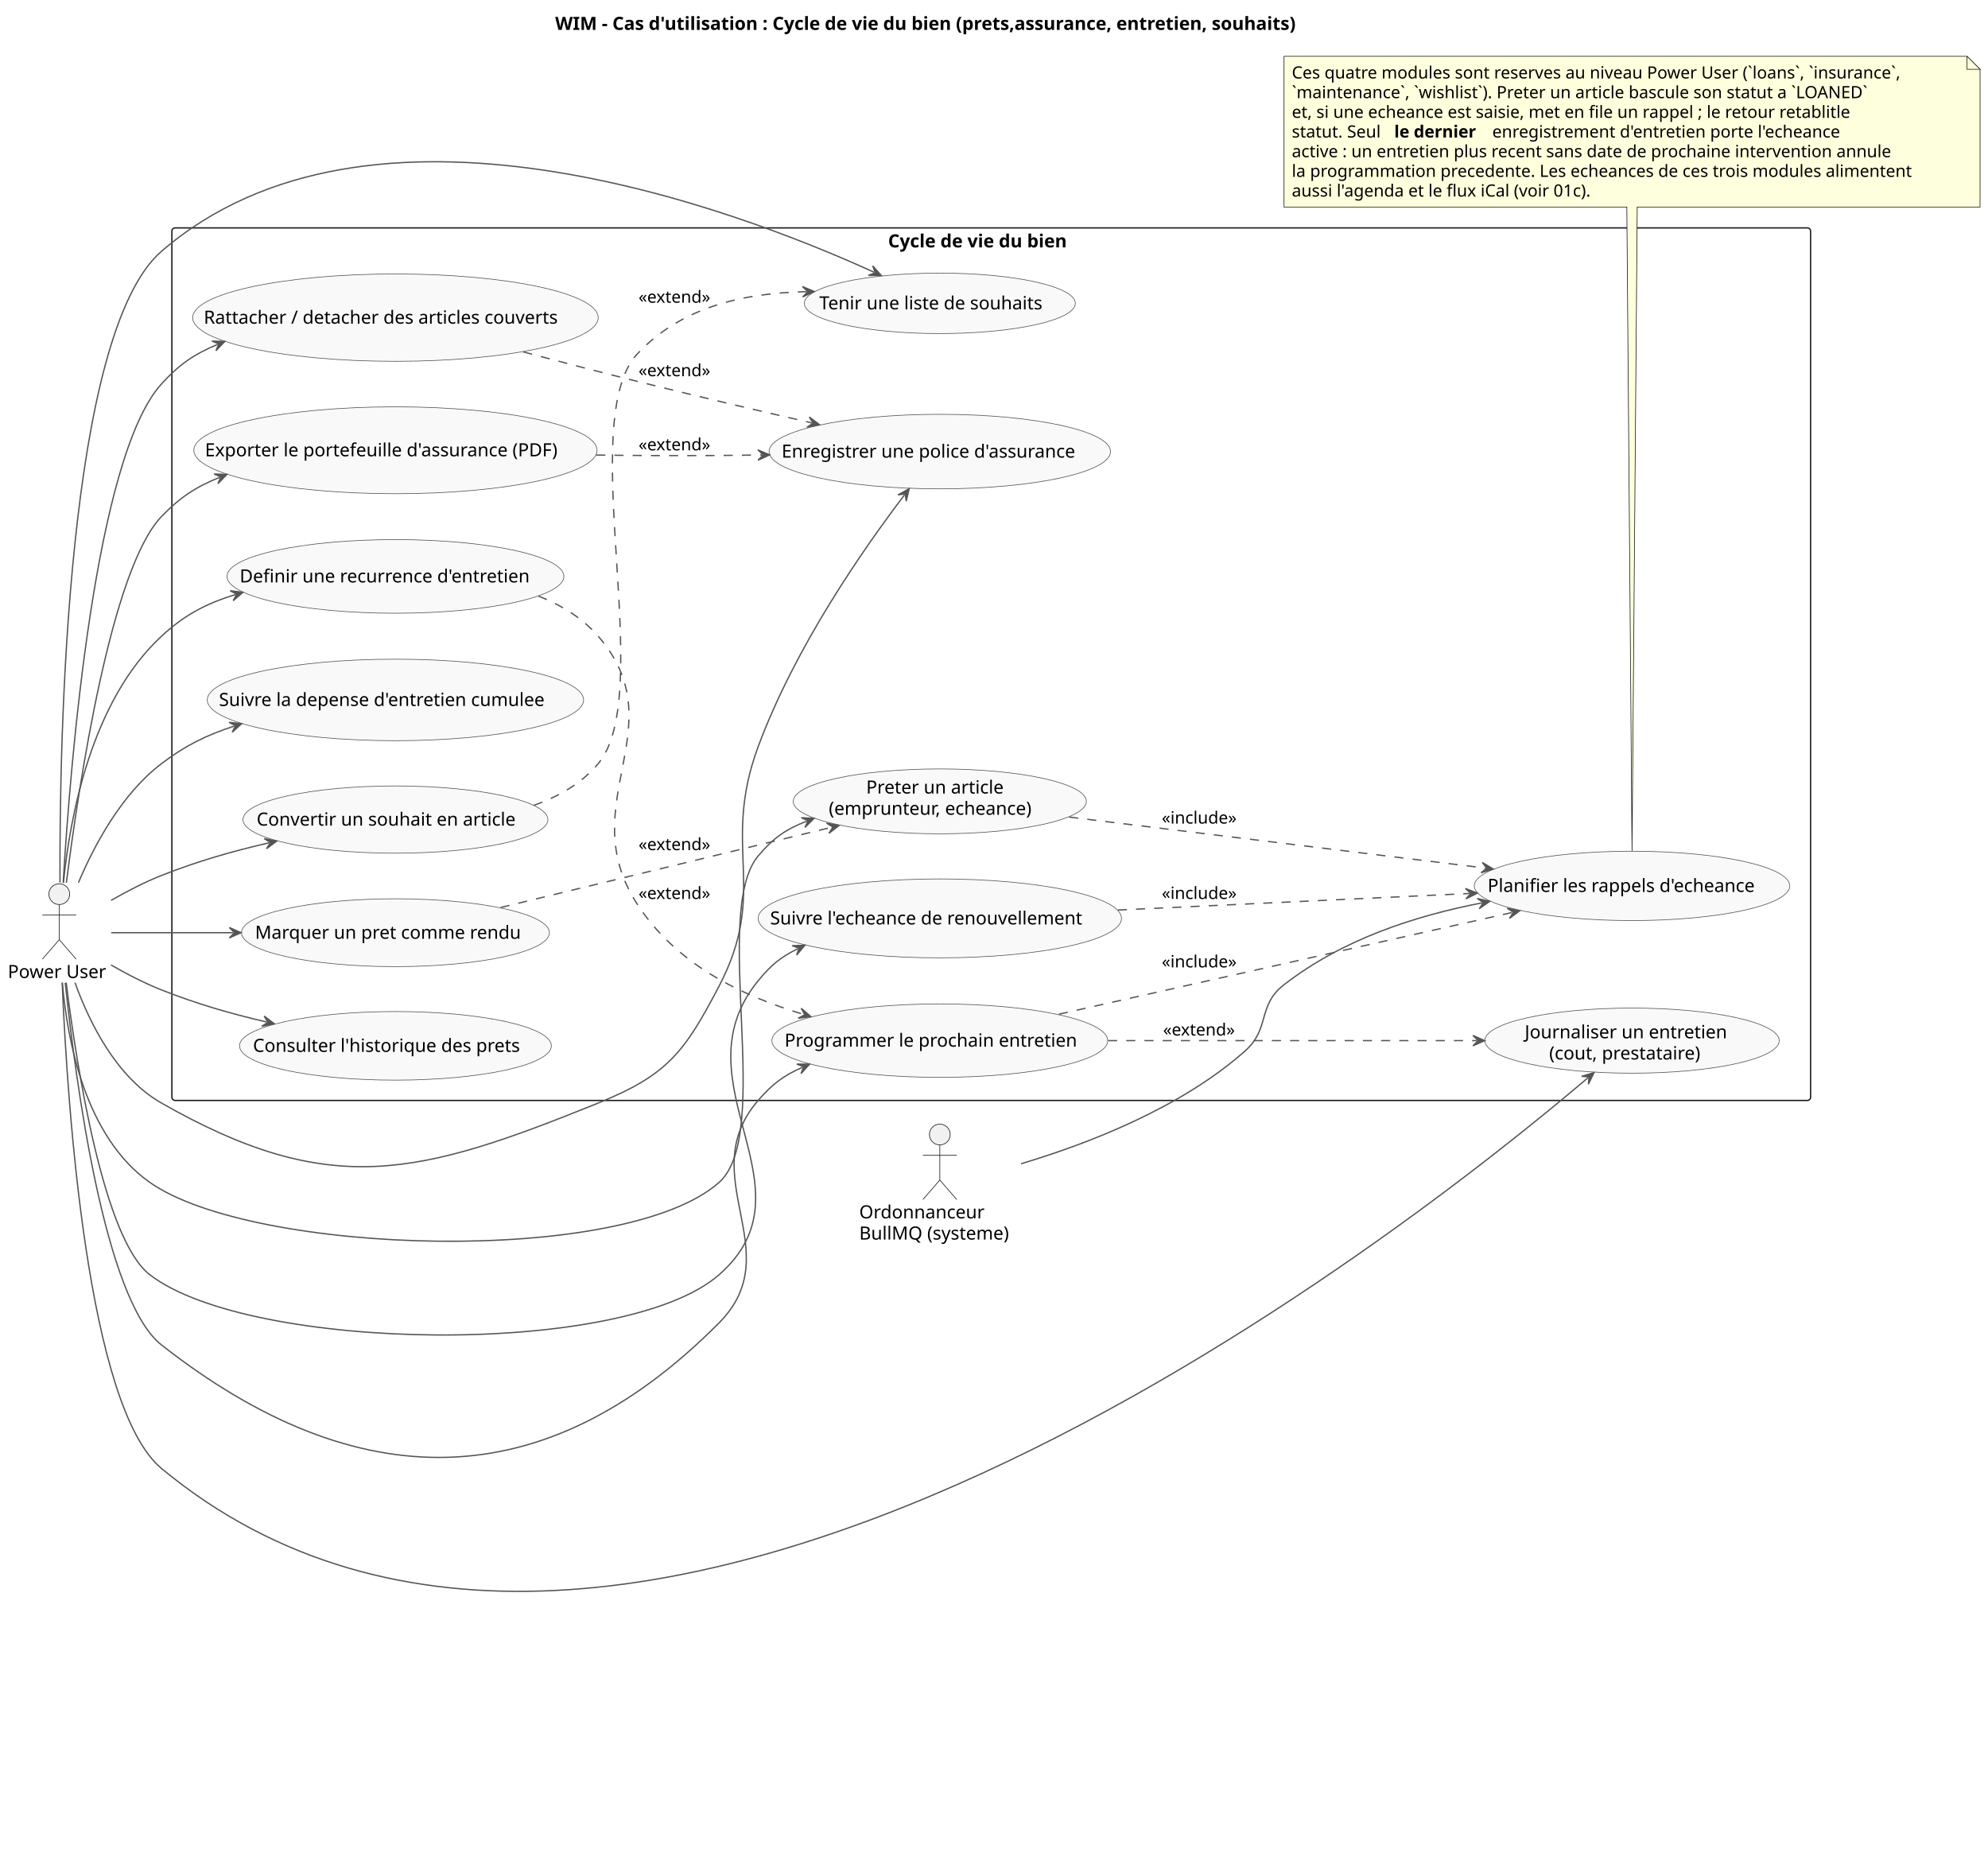
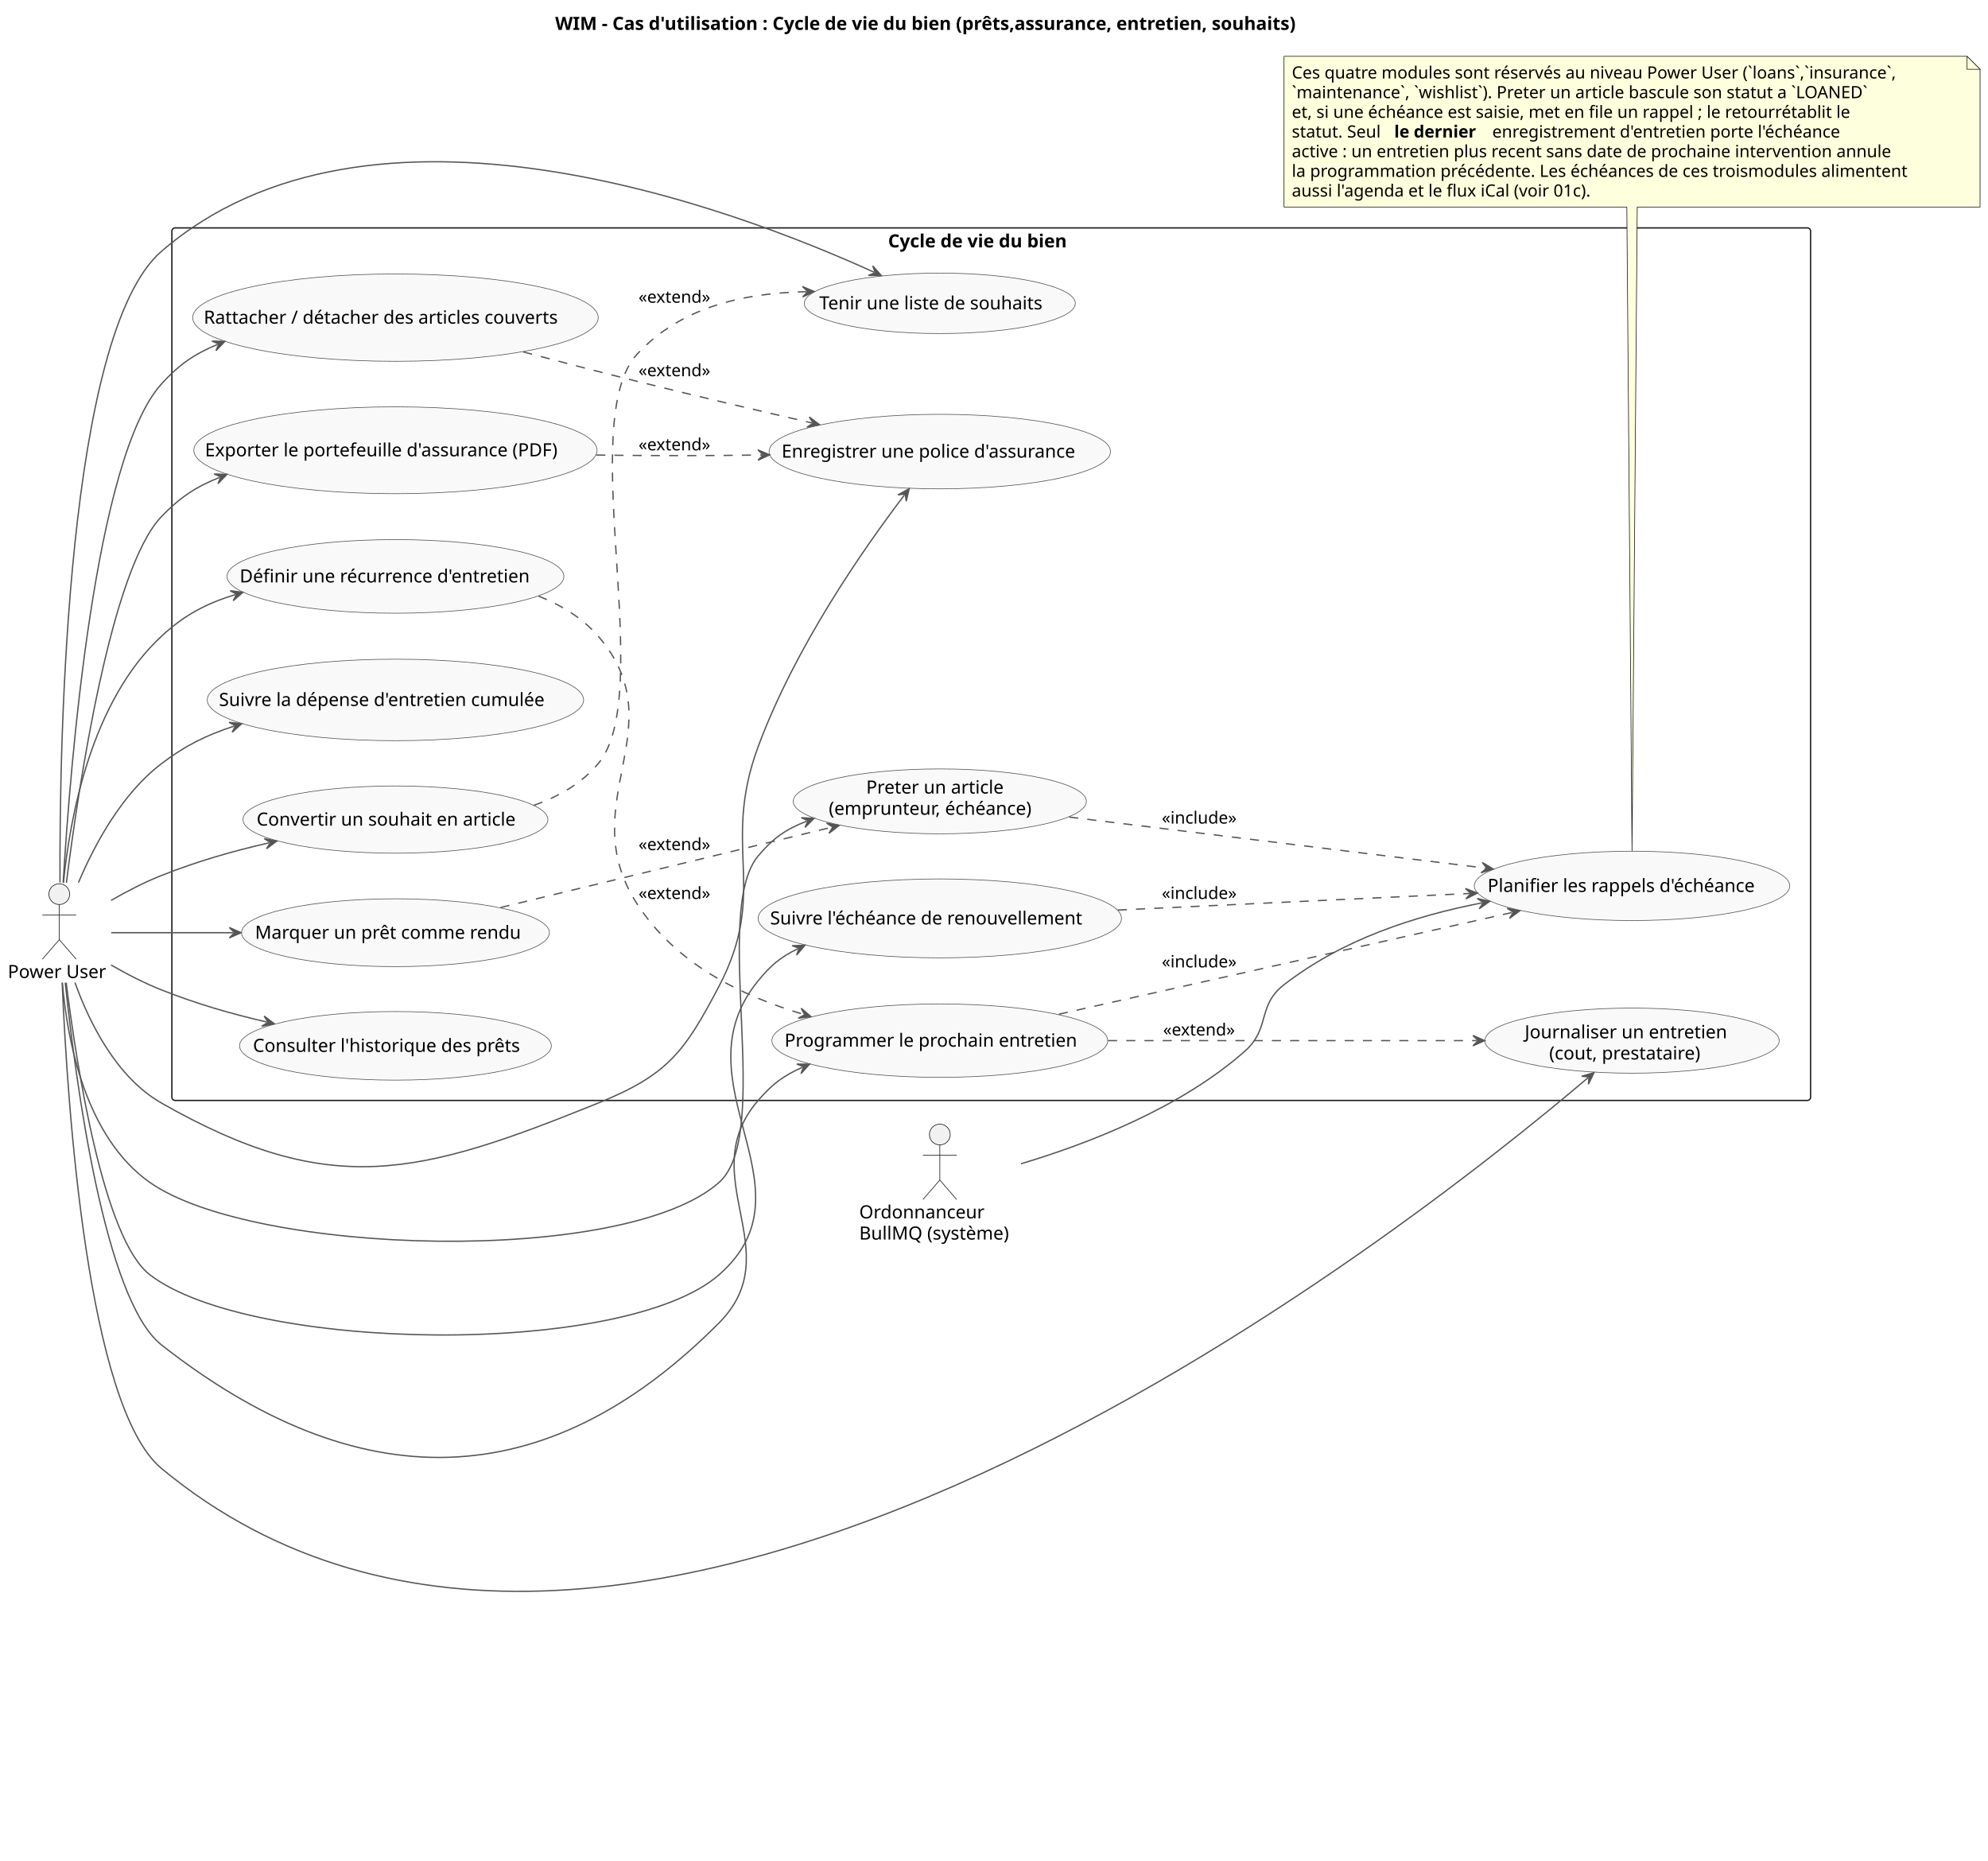
<svg xmlns="http://www.w3.org/2000/svg" contentStyleType="text/css" data-diagram-type="DESCRIPTION" height="1431px" preserveAspectRatio="none" style="width:1529px;height:1431px;background:#FFFFFF;" version="1.1" viewBox="0 0 1529 1431" width="1529px" zoomAndPan="magnify">
  <defs />
  <g>
    <g class="title" data-source-line="1">
-       <text fill="#000000" font-family="sans-serif" font-size="14" font-weight="bold" lengthAdjust="spacing" textLength="661.883" x="427.002" y="22.995">WIM - Cas d'utilisation : Cycle de vie du bien (prets,
+       <text fill="#000000" font-family="sans-serif" font-size="14" font-weight="bold" lengthAdjust="spacing" textLength="661.883" x="427.002" y="22.995">WIM - Cas d'utilisation : Cycle de vie du bien (prêts,
assurance, entretien, souhaits)</text>
    </g>
    <g class="cluster" data-entity="Cycle de vie du bien" data-source-line="14" data-uid="ent0004" id="cluster_Cycle de vie du bien">
      <rect fill="none" height="671" rx="2.5" ry="2.5" style="stroke:#181818;stroke-width:1;" width="1260.37" x="132.19" y="175.267" />
      <text fill="#000000" font-family="sans-serif" font-size="14" font-weight="bold" lengthAdjust="spacing" textLength="158.696" x="683.027" y="190.262">Cycle de vie du bien</text>
    </g>
    <g class="entity" data-entity="UC_Lend" data-source-line="15" data-uid="ent0005" id="entity_UC_Lend">
      <ellipse cx="722.815" cy="616.266" fill="#F9F9F9" rx="112.745" ry="24.949" style="stroke:#555555;stroke-width:0.5;" />
      <text fill="#000000" font-family="sans-serif" font-size="14" lengthAdjust="spacing" textLength="113.231" x="666.2" y="610.26">Preter un article</text>
-       <text fill="#000000" font-family="sans-serif" font-size="14" lengthAdjust="spacing" textLength="170.755" x="637.438" y="626.557">(emprunteur, echeance)</text>
+       <text fill="#000000" font-family="sans-serif" font-size="14" lengthAdjust="spacing" textLength="170.755" x="637.438" y="626.557">(emprunteur, échéance)</text>
    </g>
    <g class="entity" data-entity="UC_Return" data-source-line="16" data-uid="ent0006" id="entity_UC_Return">
      <ellipse cx="304.144" cy="717.272" fill="#F9F9F9" rx="118.424" ry="26.085" style="stroke:#555555;stroke-width:0.5;" />
-       <text fill="#000000" font-family="sans-serif" font-size="14" lengthAdjust="spacing" textLength="215.988" x="196.15" y="721.92">Marquer un pret comme rendu</text>
+       <text fill="#000000" font-family="sans-serif" font-size="14" lengthAdjust="spacing" textLength="215.988" x="196.15" y="721.92">Marquer un prêt comme rendu</text>
    </g>
    <g class="entity" data-entity="UC_LoanHist" data-source-line="17" data-uid="ent0007" id="entity_UC_LoanHist">
      <ellipse cx="304.139" cy="804.271" fill="#F9F9F9" rx="119.919" ry="26.384" style="stroke:#555555;stroke-width:0.5;" />
-       <text fill="#000000" font-family="sans-serif" font-size="14" lengthAdjust="spacing" textLength="219.181" x="194.548" y="808.919">Consulter l'historique des prets</text>
+       <text fill="#000000" font-family="sans-serif" font-size="14" lengthAdjust="spacing" textLength="219.181" x="194.548" y="808.919">Consulter l'historique des prêts</text>
    </g>
    <g class="entity" data-entity="UC_Policy" data-source-line="18" data-uid="ent0008" id="entity_UC_Policy">
      <ellipse cx="722.82" cy="347.267" fill="#F9F9F9" rx="131.3" ry="28.66" style="stroke:#555555;stroke-width:0.5;" />
      <text fill="#000000" font-family="sans-serif" font-size="14" lengthAdjust="spacing" textLength="243.318" x="601.161" y="351.915">Enregistrer une police d'assurance</text>
    </g>
    <g class="entity" data-entity="UC_Cover" data-source-line="19" data-uid="ent0009" id="entity_UC_Cover">
      <ellipse cx="304.143" cy="244.268" fill="#F9F9F9" rx="155.953" ry="33.591" style="stroke:#555555;stroke-width:0.5;" />
-       <text fill="#000000" font-family="sans-serif" font-size="14" lengthAdjust="spacing" textLength="294.854" x="156.716" y="248.916">Rattacher / detacher des articles couverts</text>
+       <text fill="#000000" font-family="sans-serif" font-size="14" lengthAdjust="spacing" textLength="294.854" x="156.716" y="248.916">Rattacher / détacher des articles couverts</text>
    </g>
    <g class="entity" data-entity="UC_Renewal" data-source-line="20" data-uid="ent0010" id="entity_UC_Renewal">
      <ellipse cx="722.82" cy="706.263" fill="#F9F9F9" rx="139.73" ry="30.346" style="stroke:#555555;stroke-width:0.5;" />
-       <text fill="#000000" font-family="sans-serif" font-size="14" lengthAdjust="spacing" textLength="261.037" x="592.301" y="710.911">Suivre l'echeance de renouvellement</text>
+       <text fill="#000000" font-family="sans-serif" font-size="14" lengthAdjust="spacing" textLength="261.037" x="592.301" y="710.911">Suivre l'échéance de renouvellement</text>
    </g>
    <g class="entity" data-entity="UC_InsPdf" data-source-line="21" data-uid="ent0011" id="entity_UC_InsPdf">
      <ellipse cx="304.141" cy="346.269" fill="#F9F9F9" rx="155.061" ry="33.412" style="stroke:#555555;stroke-width:0.5;" />
      <text fill="#000000" font-family="sans-serif" font-size="14" lengthAdjust="spacing" textLength="293.002" x="157.64" y="350.918">Exporter le portefeuille d'assurance (PDF)</text>
    </g>
    <g class="entity" data-entity="UC_Service" data-source-line="22" data-uid="ent0012" id="entity_UC_Service">
      <ellipse cx="1255.219" cy="800.269" fill="#F9F9F9" rx="113.209" ry="25.042" style="stroke:#555555;stroke-width:0.5;" />
      <text fill="#000000" font-family="sans-serif" font-size="14" lengthAdjust="spacing" textLength="165.074" x="1172.682" y="798.459">Journaliser un entretien</text>
      <text fill="#000000" font-family="sans-serif" font-size="14" lengthAdjust="spacing" textLength="127.394" x="1191.522" y="814.756">(cout, prestataire)</text>
    </g>
    <g class="entity" data-entity="UC_NextDue" data-source-line="23" data-uid="ent0013" id="entity_UC_NextDue">
      <ellipse cx="722.816" cy="800.27" fill="#F9F9F9" rx="129.166" ry="28.233" style="stroke:#555555;stroke-width:0.5;" />
      <text fill="#000000" font-family="sans-serif" font-size="14" lengthAdjust="spacing" textLength="238.814" x="603.409" y="804.918">Programmer le prochain entretien</text>
    </g>
    <g class="entity" data-entity="UC_Interval" data-source-line="24" data-uid="ent0014" id="entity_UC_Interval">
      <ellipse cx="304.144" cy="443.268" fill="#F9F9F9" rx="129.554" ry="28.311" style="stroke:#555555;stroke-width:0.5;" />
-       <text fill="#000000" font-family="sans-serif" font-size="14" lengthAdjust="spacing" textLength="239.634" x="184.327" y="447.916">Definir une recurrence d'entretien</text>
+       <text fill="#000000" font-family="sans-serif" font-size="14" lengthAdjust="spacing" textLength="239.634" x="184.327" y="447.916">Définir une récurrence d'entretien</text>
    </g>
    <g class="entity" data-entity="UC_Spend" data-source-line="25" data-uid="ent0015" id="entity_UC_Spend">
      <ellipse cx="304.14" cy="538.263" fill="#F9F9F9" rx="144.73" ry="31.346" style="stroke:#555555;stroke-width:0.5;" />
-       <text fill="#000000" font-family="sans-serif" font-size="14" lengthAdjust="spacing" textLength="271.496" x="168.392" y="542.911">Suivre la depense d'entretien cumulee</text>
+       <text fill="#000000" font-family="sans-serif" font-size="14" lengthAdjust="spacing" textLength="271.496" x="168.392" y="542.911">Suivre la dépense d'entretien cumulée</text>
    </g>
    <g class="entity" data-entity="UC_Wishlist" data-source-line="26" data-uid="ent0016" id="entity_UC_Wishlist">
      <ellipse cx="722.818" cy="233.266" fill="#F9F9F9" rx="104.248" ry="23.25" style="stroke:#555555;stroke-width:0.5;" />
      <text fill="#000000" font-family="sans-serif" font-size="14" lengthAdjust="spacing" textLength="185.377" x="630.129" y="237.915">Tenir une liste de souhaits</text>
    </g>
    <g class="entity" data-entity="UC_Convert" data-source-line="27" data-uid="ent0017" id="entity_UC_Convert">
      <ellipse cx="304.137" cy="630.27" fill="#F9F9F9" rx="117.267" ry="25.853" style="stroke:#555555;stroke-width:0.5;" />
      <text fill="#000000" font-family="sans-serif" font-size="14" lengthAdjust="spacing" textLength="213.514" x="197.38" y="634.919">Convertir un souhait en article</text>
    </g>
    <g class="entity" data-entity="UC_Schedule" data-source-line="28" data-uid="ent0018" id="entity_UC_Schedule">
      <ellipse cx="1255.219" cy="681.265" fill="#F9F9F9" rx="121.339" ry="26.668" style="stroke:#555555;stroke-width:0.5;" />
-       <text fill="#000000" font-family="sans-serif" font-size="14" lengthAdjust="spacing" textLength="222.209" x="1144.115" y="685.913">Planifier les rappels d'echeance</text>
+       <text fill="#000000" font-family="sans-serif" font-size="14" lengthAdjust="spacing" textLength="222.209" x="1144.115" y="685.913">Planifier les rappels d'échéance</text>
    </g>
    <g class="entity" data-entity="PowerUser" data-source-line="11" data-uid="ent0002" id="entity_PowerUser">
      <ellipse cx="45.594" cy="687.617" fill="#F1F1F1" rx="8" ry="8" style="stroke:#181818;stroke-width:0.5;" />
      <path d="M45.594,695.617 L45.594,722.617 M32.594,703.617 L58.594,703.617 M45.594,722.617 L32.594,737.617 M45.594,722.617 L58.594,737.617" fill="none" style="stroke:#181818;stroke-width:0.5;" />
      <text fill="#000000" font-family="sans-serif" font-size="14" lengthAdjust="spacing" textLength="79.188" x="6" y="752.112">Power User</text>
    </g>
    <g class="entity" data-entity="Scheduler" data-source-line="12" data-uid="ent0003" id="entity_Scheduler">
      <ellipse cx="722.828" cy="872.467" fill="#F1F1F1" rx="8" ry="8" style="stroke:#181818;stroke-width:0.5;" />
      <path d="M722.828,880.467 L722.828,907.467 M709.828,888.467 L735.828,888.467 M722.828,907.467 L709.828,922.467 M722.828,907.467 L735.828,922.467" fill="none" style="stroke:#181818;stroke-width:0.5;" />
      <text fill="#000000" font-family="sans-serif" font-size="14" lengthAdjust="spacing" textLength="100.365" x="660.85" y="936.962">Ordonnanceur</text>
-       <text fill="#000000" font-family="sans-serif" font-size="14" lengthAdjust="spacing" textLength="123.956" x="660.85" y="953.259">BullMQ (systeme)</text>
+       <text fill="#000000" font-family="sans-serif" font-size="14" lengthAdjust="spacing" textLength="123.956" x="660.85" y="953.259">BullMQ (système)</text>
    </g>
    <g class="entity" data-entity="GMN42" data-source-line="61" data-uid="ent0043" id="entity_GMN42">
      <path d="M987.55,43.297 L987.55,159.227 A0,0 0 0 0 987.55,159.227 L1251.22,159.227 L1255.22,654.357 L1259.22,159.227 L1522.888,159.227 A0,0 0 0 0 1522.888,159.227 L1522.888,53.297 L1512.888,43.297 L987.55,43.297 A0,0 0 0 0 987.55,43.297" fill="#FEFFDD" style="stroke:#181818;stroke-width:0.5;" />
      <path d="M1512.888,43.297 L1512.888,53.297 L1522.888,53.297 L1512.888,43.297" fill="#FEFFDD" style="stroke:#181818;stroke-width:0.5;" />
-       <text fill="#000000" font-family="sans-serif" font-size="13" lengthAdjust="spacing" textLength="514.338" x="993.55" y="60.364">Ces quatre modules sont reserves au niveau Power User (`loans`, `insurance`,</text>
+       <text fill="#000000" font-family="sans-serif" font-size="13" lengthAdjust="spacing" textLength="514.338" x="993.55" y="60.364">Ces quatre modules sont réservés au niveau Power User (`loans`,
+ `insurance`,</text>
      <text fill="#000000" font-family="sans-serif" font-size="13" lengthAdjust="spacing" textLength="493.429" x="993.55" y="75.497">`maintenance`, `wishlist`). Preter un article bascule son statut a `LOANED`</text>
-       <text fill="#000000" font-family="sans-serif" font-size="13" lengthAdjust="spacing" textLength="471.796" x="993.55" y="90.629">et, si une echeance est saisie, met en file un rappel ; le retour retablit
- le</text>
+       <text fill="#000000" font-family="sans-serif" font-size="13" lengthAdjust="spacing" textLength="471.796" x="993.55" y="90.629">et, si une échéance est saisie, met en file un rappel ; le retour
+ rétablit le</text>
      <text fill="#000000" font-family="sans-serif" font-size="13" lengthAdjust="spacing" textLength="74.636" x="993.55" y="105.762">statut. Seul</text>
      <text fill="#000000" font-family="sans-serif" font-size="13" font-weight="bold" lengthAdjust="spacing" textLength="71.272" x="1072.318" y="105.762">le dernier</text>
-       <text fill="#000000" font-family="sans-serif" font-size="13" lengthAdjust="spacing" textLength="289.066" x="1147.722" y="105.762">enregistrement d'entretien porte l'echeance</text>
+       <text fill="#000000" font-family="sans-serif" font-size="13" lengthAdjust="spacing" textLength="289.066" x="1147.722" y="105.762">enregistrement d'entretien porte l'échéance</text>
      <text fill="#000000" font-family="sans-serif" font-size="13" lengthAdjust="spacing" textLength="497.637" x="993.55" y="120.895">active : un entretien plus recent sans date de prochaine intervention annule</text>
-       <text fill="#000000" font-family="sans-serif" font-size="13" lengthAdjust="spacing" textLength="513.018" x="993.55" y="136.028">la programmation precedente. Les echeances de ces trois modules alimentent</text>
+       <text fill="#000000" font-family="sans-serif" font-size="13" lengthAdjust="spacing" textLength="513.018" x="993.55" y="136.028">la programmation précédente. Les échéances de ces trois
+ modules alimentent</text>
      <text fill="#000000" font-family="sans-serif" font-size="13" lengthAdjust="spacing" textLength="253.811" x="993.55" y="151.161">aussi l'agenda et le flux iCal (voir 01c).</text>
    </g>
    <g class="link" data-entity-1="PowerUser" data-entity-2="UC_Lend" data-source-line="31" data-uid="lnk19" id="link_PowerUser_UC_Lend">
      <path d="M47.93,755.577 C51.81,800.877 65.85,874.497 115.19,909.267 C194.74,965.317 480.32,973.867 553.09,909.267 C595.11,871.977 547,701.307 583.09,658.267 C594.33,644.867 604.091,637.802 620.51,631.482" fill="none" id="PowerUser-to-UC_Lend" style="stroke:#555555;stroke-width:1;" />
      <polygon fill="#555555" points="626.11,629.327,616.274,628.827,621.444,631.123,619.148,636.293,626.11,629.327" style="stroke:#555555;stroke-width:1;" />
    </g>
    <g class="link" data-entity-1="PowerUser" data-entity-2="UC_Return" data-source-line="32" data-uid="lnk20" id="link_PowerUser_UC_Return">
      <path d="M85.56,717.267 C112.33,717.267 143.41,717.267 179.38,717.267" fill="none" id="PowerUser-to-UC_Return" style="stroke:#555555;stroke-width:1;" />
      <polygon fill="#555555" points="185.38,717.267,176.38,713.267,180.38,717.267,176.38,721.267,185.38,717.267" style="stroke:#555555;stroke-width:1;" />
    </g>
    <g class="link" data-entity-1="PowerUser" data-entity-2="UC_LoanHist" data-source-line="33" data-uid="lnk21" id="link_PowerUser_UC_LoanHist">
      <path d="M85.41,742.087 C97.48,749.037 111.08,756.087 124.19,761.267 C151.68,772.117 176.826,779.379 205.196,785.969" fill="none" id="PowerUser-to-UC_LoanHist" style="stroke:#555555;stroke-width:1;" />
      <polygon fill="#555555" points="211.04,787.327,203.179,781.394,206.17,786.196,201.368,789.187,211.04,787.327" style="stroke:#555555;stroke-width:1;" />
    </g>
    <g class="link" data-entity-1="PowerUser" data-entity-2="UC_Policy" data-source-line="34" data-uid="lnk22" id="link_PowerUser_UC_Policy">
      <path d="M57.66,755.637 C68.88,786.757 89.62,828.567 124.19,848.267 C253.89,922.187 321.7,904.267 460.09,848.267 C513.41,826.687 526.45,809.237 553.09,758.267 C591.48,684.837 554.29,651.957 583.09,574.267 C611.76,496.967 664.27,421.874 695.63,380.604" fill="none" id="PowerUser-to-UC_Policy" style="stroke:#555555;stroke-width:1;" />
      <polygon fill="#555555" points="699.26,375.827,690.63,380.573,696.235,379.808,697,385.413,699.26,375.827" style="stroke:#555555;stroke-width:1;" />
    </g>
    <g class="link" data-entity-1="PowerUser" data-entity-2="UC_Cover" data-source-line="35" data-uid="lnk23" id="link_PowerUser_UC_Cover">
      <path d="M48.59,678.717 C54.2,585.507 73.16,351.437 124.19,295.267 C137.44,280.677 148.994,272.438 167.345,264.858" fill="none" id="PowerUser-to-UC_Cover" style="stroke:#555555;stroke-width:1;" />
      <polygon fill="#555555" points="172.89,262.567,163.045,262.306,168.269,264.476,166.099,269.7,172.89,262.567" style="stroke:#555555;stroke-width:1;" />
    </g>
    <g class="link" data-entity-1="PowerUser" data-entity-2="UC_Renewal" data-source-line="36" data-uid="lnk24" id="link_PowerUser_UC_Renewal">
      <path d="M50.91,755.747 C59.22,821.957 79.81,952.927 115.19,980.267 C192.19,1039.757 479.9,1044.387 553.09,980.267 C629.31,913.497 519,832.747 583.09,754.267 C592.69,742.517 599.919,736.27 613.659,729.56" fill="none" id="PowerUser-to-UC_Renewal" style="stroke:#555555;stroke-width:1;" />
      <polygon fill="#555555" points="619.05,726.927,609.207,727.282,614.557,729.121,612.718,734.471,619.05,726.927" style="stroke:#555555;stroke-width:1;" />
    </g>
    <g class="link" data-entity-1="PowerUser" data-entity-2="UC_InsPdf" data-source-line="37" data-uid="lnk25" id="link_PowerUser_UC_InsPdf">
      <path d="M51.06,678.847 C60.63,602.927 85.47,437.557 124.19,397.267 C138.07,382.827 150.151,374.62 168.931,367.09" fill="none" id="PowerUser-to-UC_InsPdf" style="stroke:#555555;stroke-width:1;" />
      <polygon fill="#555555" points="174.5,364.857,164.658,364.494,169.859,366.718,167.635,371.919,174.5,364.857" style="stroke:#555555;stroke-width:1;" />
    </g>
    <g class="link" data-entity-1="PowerUser" data-entity-2="UC_Service" data-source-line="38" data-uid="lnk26" id="link_PowerUser_UC_Service">
      <path d="M47.84,755.827 C51.74,848.957 67.11,1081.937 124.19,1129.267 C479.66,1424.037 1083.628,945.832 1221.378,828.792" fill="none" id="PowerUser-to-UC_Service" style="stroke:#555555;stroke-width:1;" />
      <polygon fill="#555555" points="1225.95,824.907,1216.501,827.686,1222.14,828.144,1221.681,833.783,1225.95,824.907" style="stroke:#555555;stroke-width:1;" />
    </g>
    <g class="link" data-entity-1="PowerUser" data-entity-2="UC_NextDue" data-source-line="39" data-uid="lnk27" id="link_PowerUser_UC_NextDue">
      <path d="M50.18,755.697 C58.23,832.377 80.51,999.987 124.19,1034.267 C274.27,1152.037 418.68,1152.647 553.09,1017.267 C607.46,962.507 532.67,904.667 583.09,846.267 C593.71,833.967 602.189,827.366 617.189,820.756" fill="none" id="PowerUser-to-UC_NextDue" style="stroke:#555555;stroke-width:1;" />
      <polygon fill="#555555" points="622.68,818.337,612.831,818.306,618.105,820.353,616.057,825.626,622.68,818.337" style="stroke:#555555;stroke-width:1;" />
    </g>
    <g class="link" data-entity-1="PowerUser" data-entity-2="UC_Interval" data-source-line="40" data-uid="lnk28" id="link_PowerUser_UC_Interval">
      <path d="M48.77,679.037 C53.77,628.287 70.2,539.277 124.19,489.267 C141.6,473.137 158.161,464.238 181.071,457.248" fill="none" id="PowerUser-to-UC_Interval" style="stroke:#555555;stroke-width:1;" />
      <polygon fill="#555555" points="186.81,455.497,177.035,454.297,182.028,456.956,179.369,461.949,186.81,455.497" style="stroke:#555555;stroke-width:1;" />
    </g>
    <g class="link" data-entity-1="PowerUser" data-entity-2="UC_Spend" data-source-line="41" data-uid="lnk29" id="link_PowerUser_UC_Spend">
      <path d="M60.34,678.747 C72.7,649.507 93.64,610.487 124.19,587.267 C142.27,573.517 158.252,565.476 180.202,558.366" fill="none" id="PowerUser-to-UC_Spend" style="stroke:#555555;stroke-width:1;" />
      <polygon fill="#555555" points="185.91,556.517,176.115,555.485,181.153,558.058,178.581,563.096,185.91,556.517" style="stroke:#555555;stroke-width:1;" />
    </g>
    <g class="link" data-entity-1="PowerUser" data-entity-2="UC_Wishlist" data-source-line="42" data-uid="lnk30" id="link_PowerUser_UC_Wishlist">
      <path d="M46.13,678.697 C45.7,568.537 51.08,256.347 124.19,193.267 C284.8,54.687 563.478,159.884 672.288,209.344" fill="none" id="PowerUser-to-UC_Wishlist" style="stroke:#555555;stroke-width:1;" />
      <polygon fill="#555555" points="677.75,211.827,671.212,204.461,673.198,209.758,667.902,211.744,677.75,211.827" style="stroke:#555555;stroke-width:1;" />
    </g>
    <g class="link" data-entity-1="PowerUser" data-entity-2="UC_Convert" data-source-line="43" data-uid="lnk31" id="link_PowerUser_UC_Convert">
      <path d="M85.41,692.437 C97.48,685.487 111.08,678.437 124.19,673.267 C152.28,662.177 178.163,654.762 207.023,648.122" fill="none" id="PowerUser-to-UC_Convert" style="stroke:#555555;stroke-width:1;" />
      <polygon fill="#555555" points="212.87,646.777,203.202,644.897,207.997,647.898,204.996,652.693,212.87,646.777" style="stroke:#555555;stroke-width:1;" />
    </g>
    <g class="link" data-entity-1="Scheduler" data-entity-2="UC_Schedule" data-source-line="45" data-uid="lnk32" id="link_Scheduler_UC_Schedule">
      <path d="M785.3,894.937 C836.15,879.767 907.86,852.317 957.55,808.267 C977.23,790.817 966.75,773.357 987.55,757.267 C1032.87,722.217 1087.791,704.477 1139.891,694.298" fill="none" id="Scheduler-to-UC_Schedule" style="stroke:#555555;stroke-width:1;" />
      <polygon fill="#555555" points="1145.78,693.147,1136.18,690.947,1140.873,694.106,1137.714,698.798,1145.78,693.147" style="stroke:#555555;stroke-width:1;" />
    </g>
    <g class="link" data-entity-1="UC_Lend" data-entity-2="UC_Schedule" data-source-line="48" data-uid="lnk33" id="link_UC_Lend_UC_Schedule">
      <path d="M822.34,628.337 C915.07,639.697 1047.544,655.937 1142.544,667.577" fill="none" id="UC_Lend-to-UC_Schedule" style="stroke:#555555;stroke-width:1;stroke-dasharray:7,7;" />
      <polygon fill="#555555" points="1148.5,668.307,1140.053,663.242,1143.537,667.699,1139.08,671.183,1148.5,668.307" style="stroke:#555555;stroke-width:1;" />
      <text fill="#000000" font-family="sans-serif" font-size="13" lengthAdjust="spacing" textLength="63.007" x="893.55" y="633.354">«include»</text>
    </g>
    <g class="link" data-entity-1="UC_NextDue" data-entity-2="UC_Schedule" data-source-line="49" data-uid="lnk34" id="link_UC_NextDue_UC_Schedule">
      <path d="M814.4,779.947 C913.67,757.667 1065.836,723.53 1162.996,701.73" fill="none" id="UC_NextDue-to-UC_Schedule" style="stroke:#555555;stroke-width:1;stroke-dasharray:7,7;" />
      <polygon fill="#555555" points="1168.85,700.417,1159.193,698.484,1163.971,701.511,1160.944,706.29,1168.85,700.417" style="stroke:#555555;stroke-width:1;" />
      <text fill="#000000" font-family="sans-serif" font-size="13" lengthAdjust="spacing" textLength="63.007" x="893.55" y="743.954">«include»</text>
    </g>
    <g class="link" data-entity-1="UC_Renewal" data-entity-2="UC_Schedule" data-source-line="50" data-uid="lnk35" id="link_UC_Renewal_UC_Schedule">
      <path d="M859.73,699.857 C945.21,695.827 1048.427,690.959 1130.257,687.109" fill="none" id="UC_Renewal-to-UC_Schedule" style="stroke:#555555;stroke-width:1;stroke-dasharray:7,7;" />
      <polygon fill="#555555" points="1136.25,686.827,1127.072,683.254,1131.255,687.062,1127.448,691.245,1136.25,686.827" style="stroke:#555555;stroke-width:1;" />
      <text fill="#000000" font-family="sans-serif" font-size="13" lengthAdjust="spacing" textLength="63.007" x="893.55" y="691.324">«include»</text>
    </g>
    <g class="link" data-entity-1="UC_Return" data-entity-2="UC_Lend" data-source-line="53" data-uid="lnk36" id="link_UC_Return_UC_Lend">
      <path d="M384.99,697.907 C460.02,679.727 565.689,654.11 639.579,636.2" fill="none" id="UC_Return-to-UC_Lend" style="stroke:#555555;stroke-width:1;stroke-dasharray:7,7;" />
      <polygon fill="#555555" points="645.41,634.787,635.721,633.019,640.551,635.965,637.606,640.794,645.41,634.787" style="stroke:#555555;stroke-width:1;" />
      <text fill="#000000" font-family="sans-serif" font-size="13" lengthAdjust="spacing" textLength="61.185" x="491.09" y="653.784">«extend»</text>
    </g>
    <g class="link" data-entity-1="UC_Cover" data-entity-2="UC_Policy" data-source-line="54" data-uid="lnk37" id="link_UC_Cover_UC_Policy">
      <path d="M402.43,270.627 C430.66,278.117 461.57,286.167 490.09,293.267 C536.19,304.737 581.793,315.453 624.472,325.263" fill="none" id="UC_Cover-to-UC_Policy" style="stroke:#555555;stroke-width:1;stroke-dasharray:7,7;" />
      <polygon fill="#555555" points="630.32,326.607,622.445,320.692,625.447,325.487,620.653,328.489,630.32,326.607" style="stroke:#555555;stroke-width:1;" />
      <text fill="#000000" font-family="sans-serif" font-size="13" lengthAdjust="spacing" textLength="61.185" x="491.09" y="289.334">«extend»</text>
    </g>
    <g class="link" data-entity-1="UC_InsPdf" data-entity-2="UC_Policy" data-source-line="55" data-uid="lnk38" id="link_UC_InsPdf_UC_Policy">
      <path d="M458.57,349.937 C489.84,350.347 522.53,350.537 553.09,350.267 C565.69,350.157 572.821,350.084 585.941,349.894" fill="none" id="UC_InsPdf-to-UC_Policy" style="stroke:#555555;stroke-width:1;stroke-dasharray:7,7;" />
      <polygon fill="#555555" points="591.94,349.807,582.883,345.938,586.941,349.879,582.999,353.937,591.94,349.807" style="stroke:#555555;stroke-width:1;" />
      <text fill="#000000" font-family="sans-serif" font-size="13" lengthAdjust="spacing" textLength="61.185" x="491.09" y="346.334">«extend»</text>
    </g>
    <g class="link" data-entity-1="UC_NextDue" data-entity-2="UC_Service" data-source-line="56" data-uid="lnk39" id="link_UC_NextDue_UC_Service">
      <path d="M852.22,800.267 C940.67,800.267 1051.08,800.267 1135.86,800.267" fill="none" id="UC_NextDue-to-UC_Service" style="stroke:#555555;stroke-width:1;stroke-dasharray:7,7;" />
      <polygon fill="#555555" points="1141.86,800.267,1132.86,796.267,1136.86,800.267,1132.86,804.267,1141.86,800.267" style="stroke:#555555;stroke-width:1;" />
      <text fill="#000000" font-family="sans-serif" font-size="13" lengthAdjust="spacing" textLength="61.185" x="894.55" y="796.334">«extend»</text>
    </g>
    <g class="link" data-entity-1="UC_Interval" data-entity-2="UC_NextDue" data-source-line="57" data-uid="lnk40" id="link_UC_Interval_UC_NextDue">
      <path d="M414.08,458.367 C431.56,465.267 447.88,475.157 460.09,489.267 C520.64,559.227 439.77,617.627 490.09,695.267 C519.76,741.037 568.983,765.361 617.943,780.062" fill="none" id="UC_Interval-to-UC_NextDue" style="stroke:#555555;stroke-width:1;stroke-dasharray:7,7;" />
      <polygon fill="#555555" points="623.69,781.787,616.22,775.368,618.901,780.349,613.92,783.03,623.69,781.787" style="stroke:#555555;stroke-width:1;" />
      <text fill="#000000" font-family="sans-serif" font-size="13" lengthAdjust="spacing" textLength="61.185" x="491.09" y="691.334">«extend»</text>
    </g>
    <g class="link" data-entity-1="UC_Convert" data-entity-2="UC_Wishlist" data-source-line="58" data-uid="lnk41" id="link_UC_Convert_UC_Wishlist">
      <path d="M410.6,619.297 C429.53,612.667 447.27,602.567 460.09,587.267 C505.26,533.367 442.19,323.737 490.09,272.267 C524.14,235.677 572.671,225.303 620.271,224.303" fill="none" id="UC_Convert-to-UC_Wishlist" style="stroke:#555555;stroke-width:1;stroke-dasharray:7,7;" />
      <polygon fill="#555555" points="626.27,224.177,617.188,220.367,621.271,224.282,617.356,228.365,626.27,224.177" style="stroke:#555555;stroke-width:1;" />
      <text fill="#000000" font-family="sans-serif" font-size="13" lengthAdjust="spacing" textLength="61.185" x="491.09" y="232.804">«extend»</text>
    </g>
  </g>
</svg>
